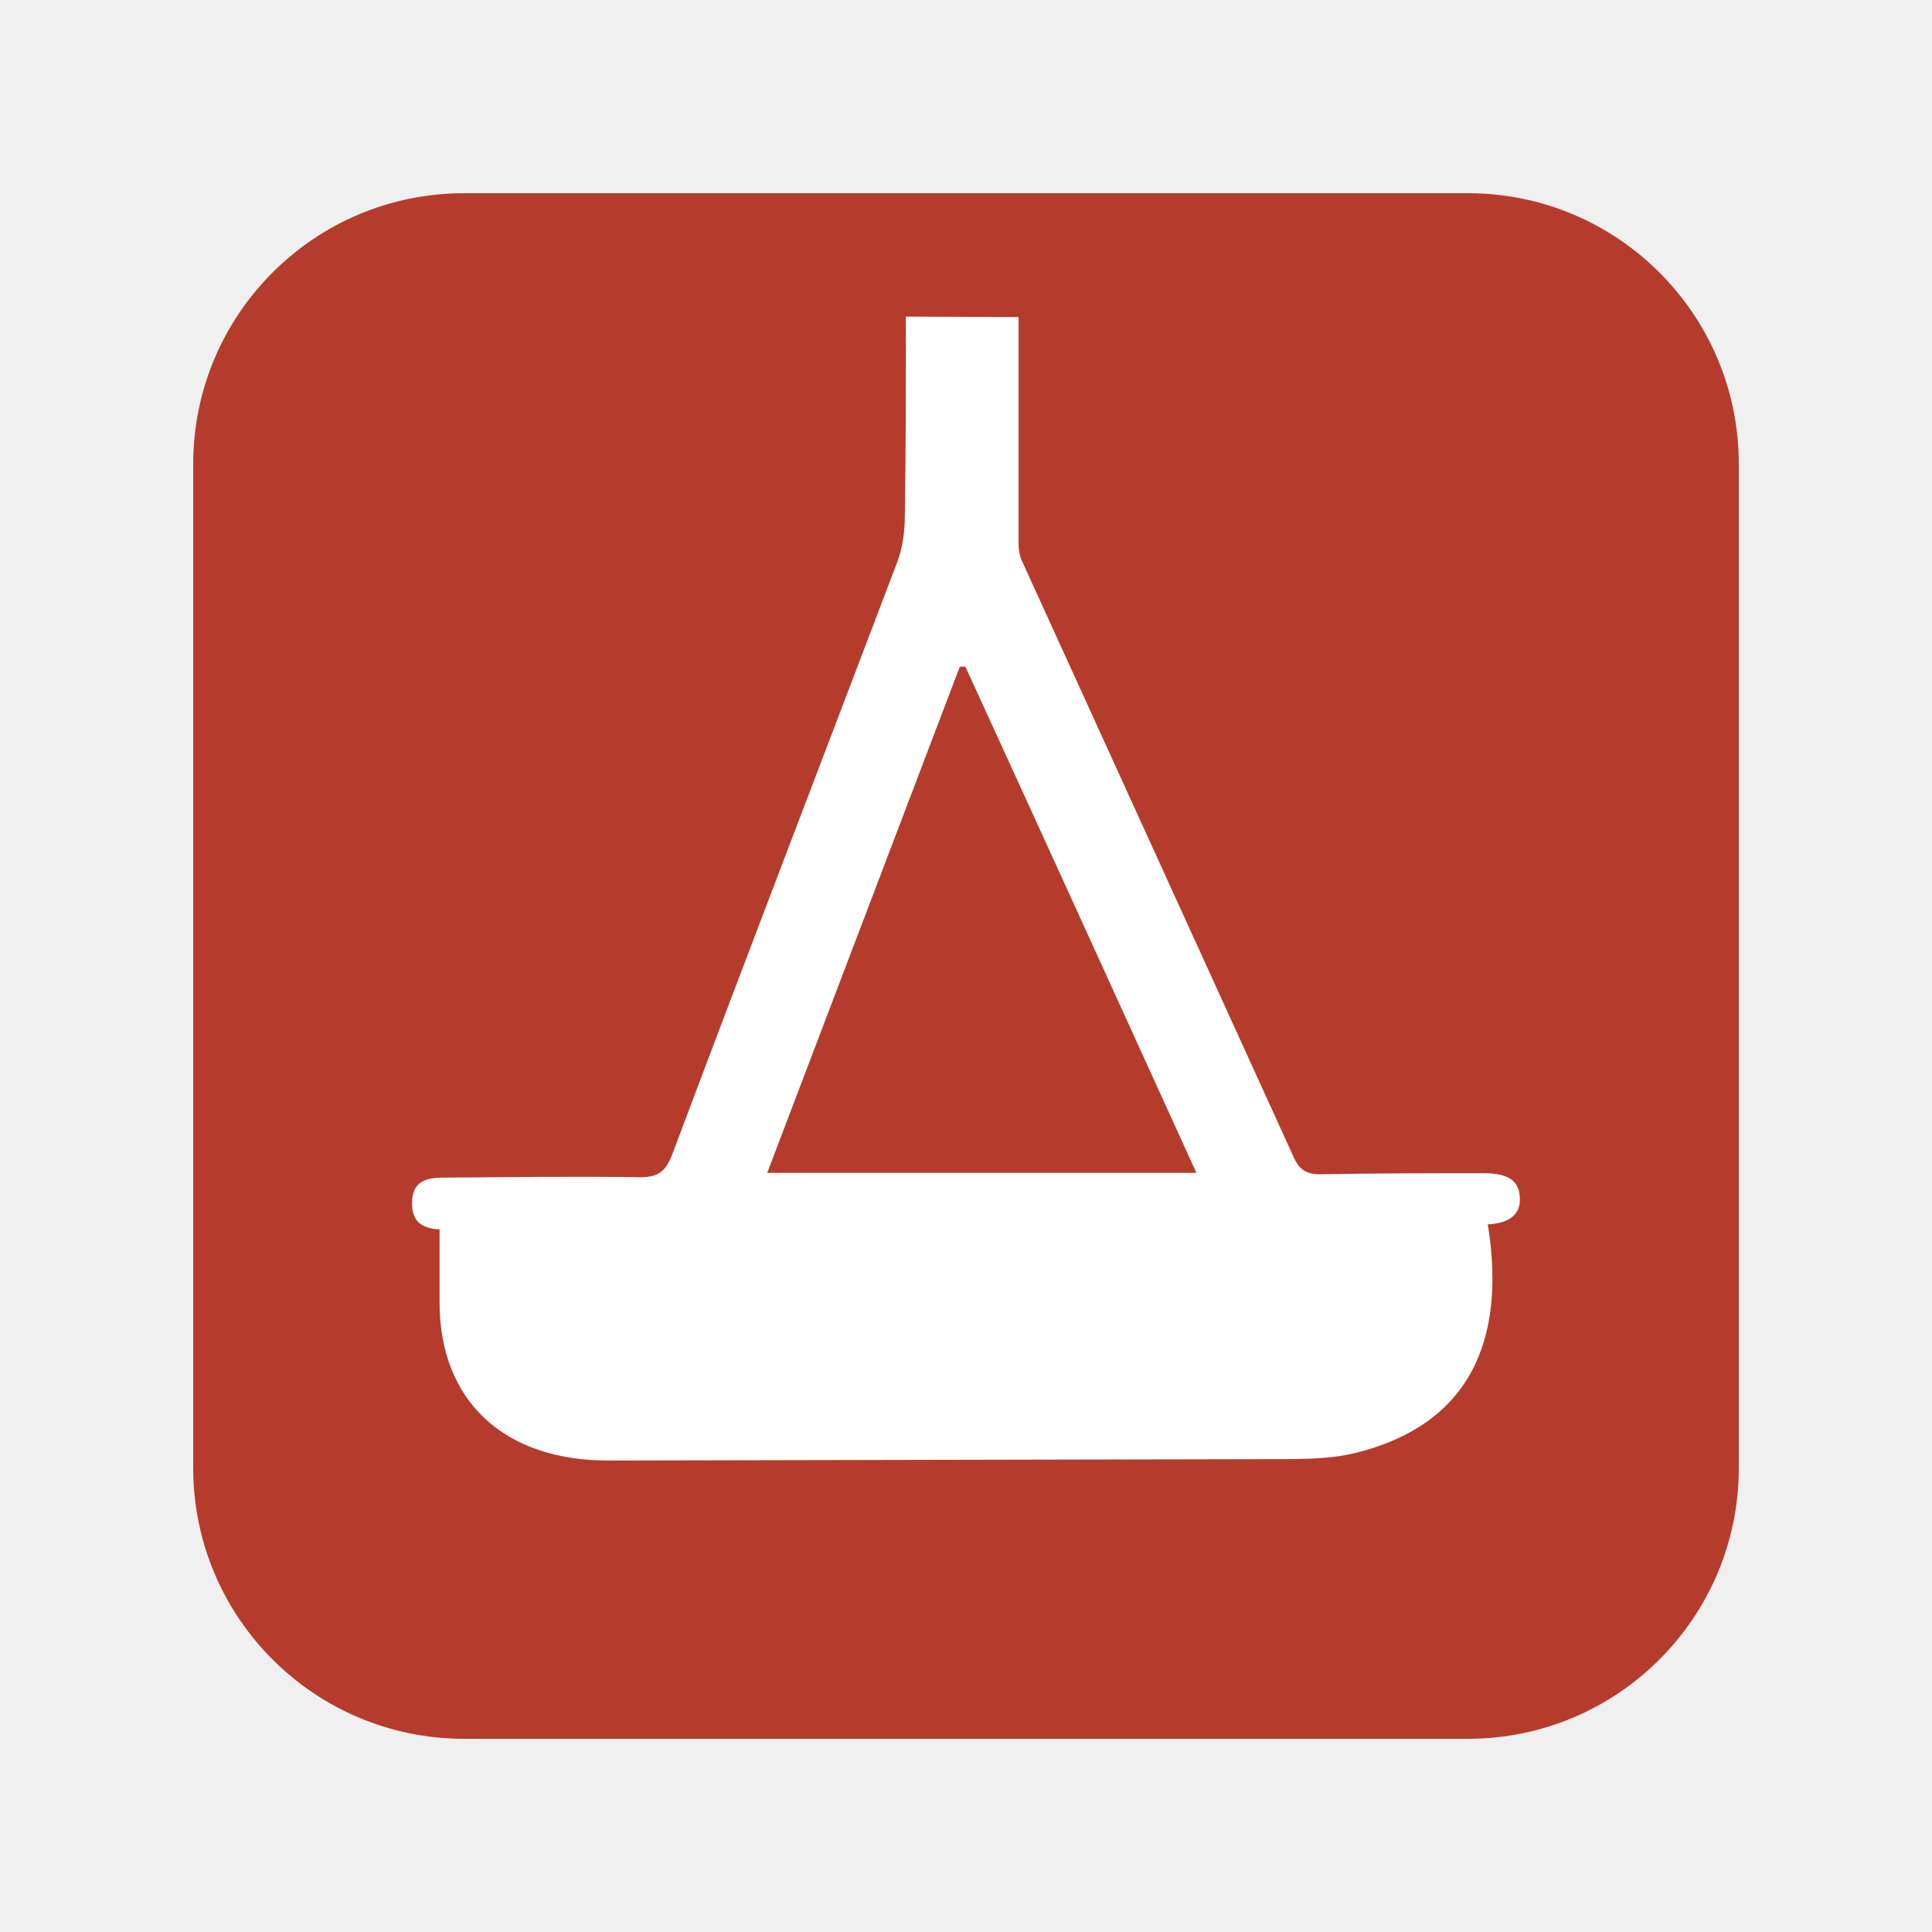
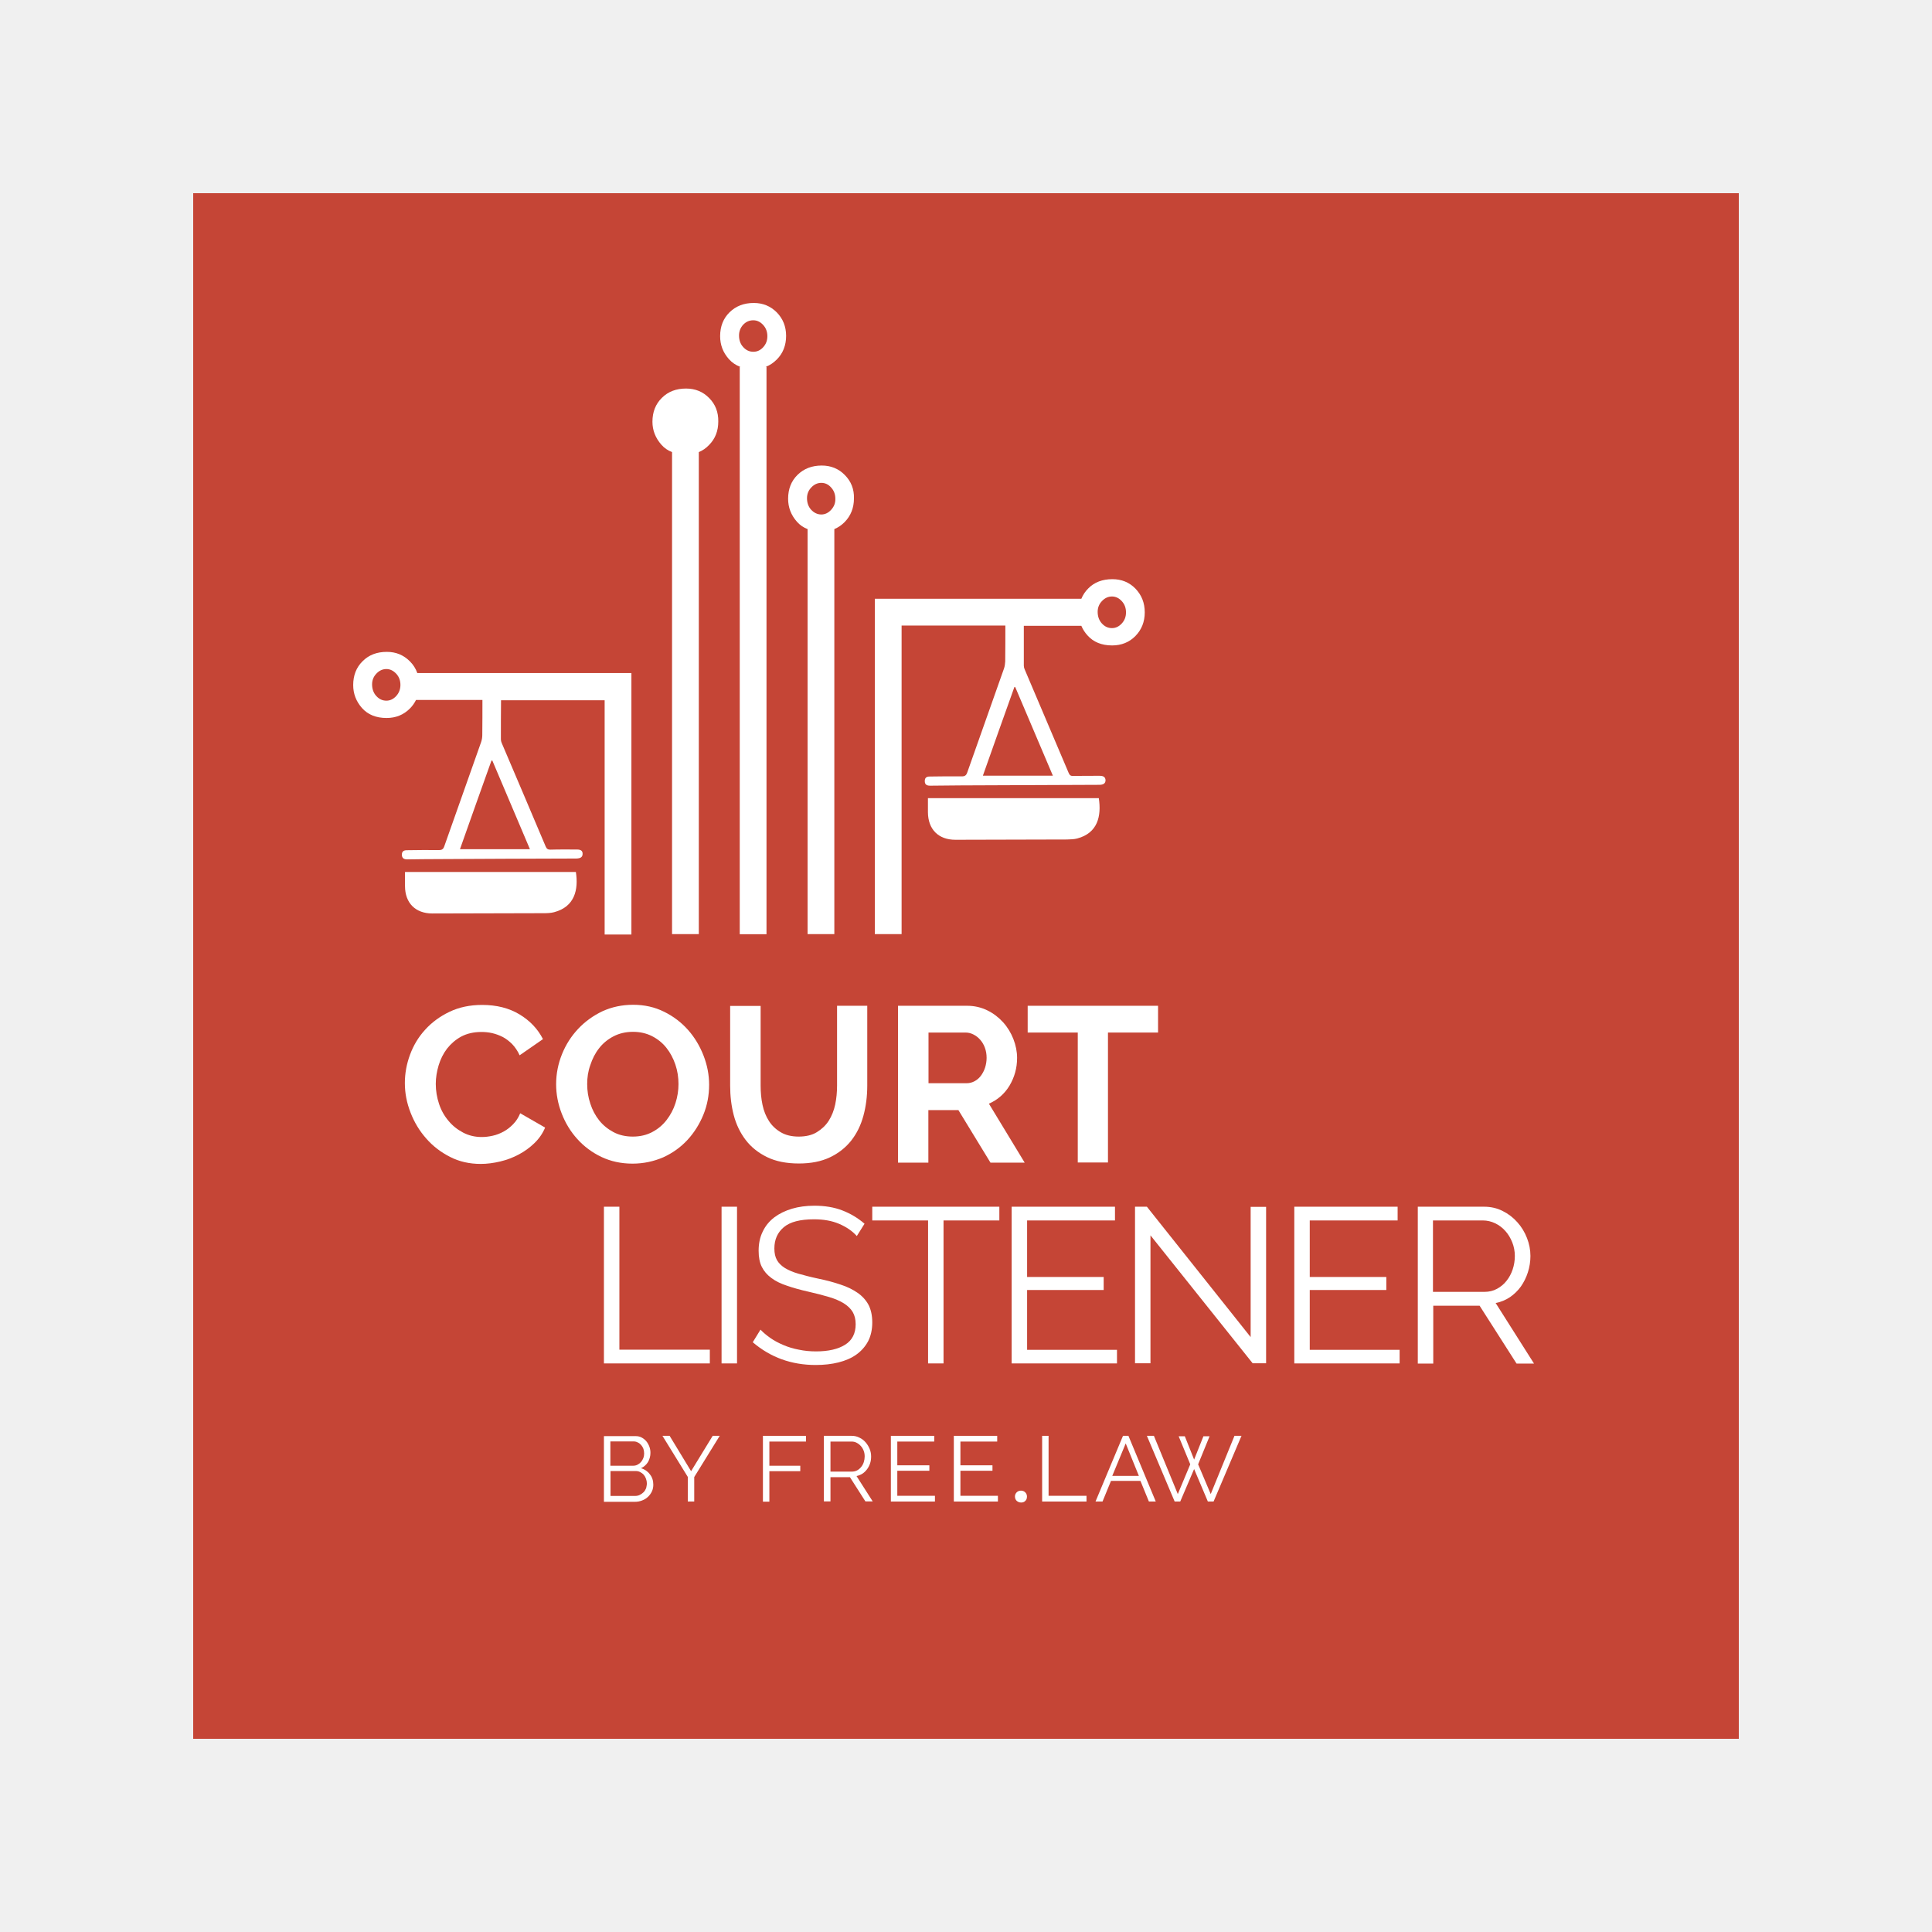
- <svg xmlns="http://www.w3.org/2000/svg" viewBox="0 0 192 192" width="192" height="192">
-   <g transform="translate(19.2 19.2) scale(0.8)">
-     <rect width="192" height="192" rx="33.648" ry="33.648" fill="#b53c2c" />
-     <path fill="#fff" d="svg1488" />
-     <path fill="#fff" d="M 160.767,127.892 H 30.604 v 10.007 c 0.052,12.107 7.959,19.532 20.93,19.532 28.338,-0.048 56.658,-0.128 85.047,-0.176 2.567,-0.048 5.271,-0.128 7.804,-0.77 15.624,-3.865 18.518,-15.892 16.4,-28.593 z" />
-     <path fill="#fff" d="m 88.53,15.326 c 0,8.483 0,16.966 -0.138,25.45 -0.052,1.62 -0.327,3.4 -0.879,4.907 -9.354,24.632 -18.794,49.183 -28.01,73.735 -0.827,2.165 -1.826,2.871 -4.152,2.822 -8.148,-0.128 -16.262,0 -24.393,0.048 -2.705,0 -3.773,0.994 -3.773,3.223 0,2.229 1.206,3.271 4.1,3.223 7.804,0 15.521,-0.176 23.29,-0.225 35.194,-0.128 70.353,-0.305 105.598,-0.401 3.187,0 4.72,-1.123 4.634,-3.271 -0.086,-2.165 -1.395,-3.095 -4.531,-3.095 -6.718,0 -13.385,0 -20.052,0.128 -1.929,0.048 -2.842,-0.529 -3.566,-2.229 -11.18,-24.552 -22.36,-49.055 -33.557,-73.623 -0.379,-0.77 -0.568,-1.572 -0.568,-2.389 V 15.39 Z M 124.637,121.695 H 71.304 C 79.263,100.767 87.256,79.776 95.232,58.816 h 0.689 c 9.543,20.815 19.035,41.646 28.699,62.878 h 0.033 z" />
+ <svg xmlns="http://www.w3.org/2000/svg" viewBox="0 0 108 108" width="512" height="512">
+   <g transform="translate(10.8 10.8) scale(0.8)">
+     <style type="text/css">.st0{display:none}.st1{display:inline}.st2{fill:#e0e1e2}.st3{fill:#c54536}.st4{fill:#fff}</style>
+     <rect width="108" height="108" fill="#c54536" />
+     <g id="Layer_2" class="st0">
+       <g class="st1">
+         <rect width="144" height="144" x="-18" y="-18" class="st2" />
+       </g>
+     </g>
+     <g id="Layer_3">
+       <g>
+         <g>
+           <g>
+             <path d="M14.79,62.18c0-0.67,0.12-1.33,0.36-1.98c0.24-0.65,0.59-1.24,1.06-1.75c0.46-0.51,1.03-0.93,1.7-1.25 c0.67-0.32,1.43-0.48,2.28-0.48c1.01,0,1.88,0.22,2.61,0.66c0.73,0.44,1.28,1.02,1.64,1.73l-1.63,1.13 c-0.14-0.31-0.32-0.57-0.52-0.78c-0.21-0.21-0.43-0.38-0.66-0.5c-0.24-0.12-0.48-0.21-0.74-0.27c-0.26-0.06-0.51-0.08-0.76-0.08 c-0.53,0-1,0.11-1.4,0.32c-0.4,0.22-0.72,0.5-0.99,0.84c-0.26,0.34-0.46,0.74-0.59,1.17c-0.13,0.44-0.2,0.87-0.2,1.3 c0,0.48,0.08,0.95,0.23,1.4c0.15,0.45,0.37,0.84,0.66,1.18c0.28,0.34,0.62,0.61,1.02,0.82c0.4,0.21,0.83,0.31,1.3,0.31 c0.25,0,0.5-0.03,0.77-0.09c0.27-0.06,0.52-0.16,0.76-0.29c0.24-0.13,0.47-0.31,0.67-0.52c0.21-0.21,0.37-0.47,0.49-0.76l1.74,1 c-0.17,0.41-0.42,0.77-0.75,1.09c-0.32,0.31-0.69,0.58-1.09,0.79c-0.41,0.22-0.84,0.38-1.3,0.49c-0.46,0.11-0.92,0.17-1.36,0.17 c-0.78,0-1.5-0.16-2.14-0.49c-0.65-0.33-1.21-0.76-1.67-1.29c-0.47-0.53-0.83-1.13-1.09-1.8 C14.92,63.56,14.79,62.88,14.79,62.18z" class="st4" />
+             <path d="M30.7,67.81c-0.8,0-1.53-0.16-2.18-0.47c-0.65-0.31-1.21-0.73-1.68-1.25c-0.47-0.52-0.83-1.11-1.09-1.78 c-0.26-0.67-0.39-1.35-0.39-2.05c0-0.73,0.14-1.43,0.41-2.1c0.27-0.67,0.65-1.26,1.13-1.77c0.48-0.51,1.05-0.92,1.7-1.23 c0.66-0.3,1.37-0.45,2.14-0.45c0.79,0,1.51,0.16,2.17,0.49c0.65,0.32,1.21,0.75,1.67,1.27c0.46,0.52,0.82,1.12,1.08,1.79 c0.26,0.67,0.39,1.35,0.39,2.04c0,0.73-0.13,1.43-0.4,2.09c-0.27,0.66-0.64,1.25-1.11,1.76c-0.47,0.51-1.04,0.92-1.7,1.22 C32.19,67.65,31.47,67.81,30.7,67.81z M27.53,62.25c0,0.47,0.07,0.93,0.22,1.37c0.14,0.44,0.35,0.83,0.62,1.17 c0.27,0.34,0.61,0.61,1,0.82c0.4,0.21,0.85,0.31,1.35,0.31c0.51,0,0.97-0.11,1.36-0.32c0.4-0.21,0.73-0.49,1-0.84 c0.27-0.35,0.48-0.74,0.62-1.18c0.14-0.44,0.21-0.88,0.21-1.33c0-0.47-0.07-0.93-0.22-1.37c-0.15-0.44-0.36-0.83-0.63-1.17 c-0.27-0.34-0.61-0.61-1-0.81c-0.4-0.2-0.84-0.3-1.33-0.3c-0.51,0-0.97,0.11-1.37,0.32c-0.4,0.21-0.74,0.49-1,0.83 c-0.27,0.34-0.47,0.74-0.61,1.17C27.59,61.36,27.53,61.8,27.53,62.25z" class="st4" />
+             <path d="M42.31,65.92c0.5,0,0.93-0.1,1.27-0.31c0.34-0.21,0.62-0.47,0.83-0.8c0.21-0.33,0.36-0.71,0.45-1.13 c0.09-0.43,0.13-0.87,0.13-1.32v-5.58h2.11v5.58c0,0.75-0.09,1.45-0.27,2.11c-0.18,0.66-0.46,1.23-0.85,1.73 c-0.39,0.49-0.88,0.88-1.49,1.17c-0.61,0.29-1.33,0.43-2.17,0.43c-0.87,0-1.62-0.15-2.23-0.45c-0.61-0.3-1.11-0.7-1.49-1.2 c-0.38-0.5-0.66-1.08-0.83-1.73c-0.17-0.66-0.25-1.34-0.25-2.05v-5.58h2.13v5.58c0,0.46,0.04,0.91,0.13,1.33 c0.09,0.43,0.24,0.8,0.45,1.13c0.21,0.33,0.49,0.59,0.83,0.79S41.82,65.92,42.31,65.92z" class="st4" />
+             <path d="M49.25,67.73V56.78h4.84c0.5,0,0.97,0.11,1.4,0.32c0.43,0.21,0.79,0.49,1.1,0.83 c0.31,0.34,0.55,0.74,0.72,1.17c0.17,0.44,0.26,0.88,0.26,1.32c0,0.71-0.18,1.35-0.53,1.94c-0.35,0.58-0.84,1-1.44,1.26 l2.5,4.12h-2.39l-2.24-3.67h-2.1v3.67H49.25z M51.38,62.19h2.67c0.2,0,0.38-0.05,0.55-0.14c0.17-0.09,0.32-0.22,0.44-0.38 c0.12-0.16,0.22-0.35,0.29-0.56c0.07-0.22,0.11-0.45,0.11-0.69c0-0.26-0.04-0.49-0.12-0.71c-0.08-0.22-0.19-0.4-0.33-0.56 c-0.14-0.16-0.3-0.28-0.48-0.37c-0.18-0.09-0.36-0.13-0.55-0.13h-2.58V62.19z" class="st4" />
+           </g>
+           <g>
+             <path d="M67.42,58.65h-3.5v9.08h-2.11v-9.08h-3.5v-1.87h9.11V58.65z" class="st4" />
+           </g>
+         </g>
+         <g>
+           <path d="M28.7,81.77V70.82h1.08v9.99h6.32v0.96H28.7z" class="st4" />
+           <path d="M36.92,81.77V70.82h1.08v10.95H36.92z" class="st4" />
+           <path d="M46.37,72.87c-0.31-0.35-0.72-0.63-1.23-0.85c-0.51-0.22-1.1-0.32-1.76-0.32c-0.97,0-1.67,0.18-2.11,0.55 c-0.44,0.37-0.66,0.86-0.66,1.49c0,0.33,0.06,0.6,0.18,0.81c0.12,0.21,0.3,0.39,0.55,0.55c0.25,0.15,0.56,0.29,0.95,0.4 c0.39,0.11,0.84,0.23,1.36,0.34c0.59,0.12,1.11,0.26,1.58,0.42c0.47,0.15,0.87,0.35,1.2,0.58c0.33,0.23,0.58,0.51,0.76,0.84 c0.17,0.33,0.26,0.74,0.26,1.23c0,0.5-0.1,0.94-0.29,1.31c-0.2,0.37-0.47,0.68-0.82,0.93c-0.35,0.25-0.77,0.43-1.25,0.55 c-0.48,0.12-1.01,0.18-1.59,0.18c-1.7,0-3.16-0.53-4.4-1.59l0.54-0.88c0.2,0.21,0.43,0.4,0.7,0.59c0.27,0.19,0.58,0.35,0.91,0.49 c0.33,0.14,0.69,0.25,1.07,0.32c0.38,0.08,0.78,0.12,1.2,0.12c0.87,0,1.55-0.16,2.04-0.47c0.49-0.31,0.73-0.79,0.73-1.43 c0-0.34-0.07-0.62-0.21-0.86c-0.14-0.23-0.35-0.43-0.62-0.6c-0.28-0.17-0.62-0.32-1.03-0.44c-0.41-0.12-0.89-0.25-1.43-0.37 c-0.58-0.13-1.08-0.27-1.51-0.42c-0.43-0.14-0.8-0.32-1.09-0.54c-0.3-0.22-0.52-0.48-0.67-0.78c-0.15-0.3-0.22-0.68-0.22-1.12 c0-0.5,0.09-0.95,0.29-1.35c0.19-0.4,0.46-0.72,0.81-0.99c0.35-0.26,0.76-0.46,1.23-0.6c0.47-0.14,1-0.21,1.57-0.21 c0.73,0,1.38,0.11,1.95,0.33c0.57,0.22,1.09,0.53,1.55,0.93L46.37,72.87z" class="st4" />
+           <path d="M56.33,71.78h-3.9v9.99h-1.08v-9.99h-3.9v-0.96h8.88V71.78z" class="st4" />
+           <path d="M64.55,80.81v0.96h-7.36V70.82h7.22v0.96h-6.14v3.95h5.35v0.91h-5.35v4.18H64.55z" class="st4" />
+           <path d="M66.89,72.82v8.94h-1.08V70.82h0.83l7.25,9.11v-9.1h1.08v10.93h-0.94L66.89,72.82z" class="st4" />
+           <path d="M84.3,80.81v0.96h-7.36V70.82h7.22v0.96h-6.14v3.95h5.35v0.91h-5.35v4.18H84.3z" class="st4" />
+           <path d="M85.57,81.77V70.82h4.63c0.47,0,0.91,0.1,1.3,0.3c0.4,0.2,0.74,0.46,1.03,0.79c0.29,0.32,0.51,0.69,0.67,1.1 c0.16,0.41,0.24,0.83,0.24,1.25c0,0.4-0.06,0.78-0.18,1.15c-0.12,0.37-0.28,0.69-0.49,0.99c-0.21,0.29-0.47,0.54-0.76,0.74 c-0.3,0.2-0.63,0.34-1,0.41l2.68,4.23h-1.22l-2.58-4.04h-3.24v4.04H85.57z M86.65,76.77h3.58c0.32,0,0.61-0.07,0.87-0.21 c0.26-0.14,0.49-0.33,0.67-0.56c0.19-0.24,0.33-0.5,0.43-0.8c0.1-0.3,0.15-0.61,0.15-0.94c0-0.33-0.06-0.65-0.18-0.95 c-0.12-0.3-0.28-0.57-0.48-0.79c-0.2-0.23-0.44-0.41-0.71-0.54c-0.27-0.13-0.56-0.2-0.86-0.2h-3.49V76.77z" class="st4" />
+         </g>
+       </g>
+       <g>
+         <g>
+           <path d="M32.15,90.24c0,0.17-0.03,0.33-0.1,0.48c-0.07,0.14-0.16,0.27-0.28,0.38c-0.12,0.11-0.25,0.19-0.41,0.25 c-0.16,0.06-0.32,0.09-0.5,0.09H28.7v-4.59h2.21c0.16,0,0.3,0.03,0.43,0.1c0.13,0.07,0.24,0.16,0.33,0.27 c0.09,0.11,0.16,0.24,0.21,0.38c0.05,0.14,0.07,0.28,0.07,0.42c0,0.23-0.06,0.45-0.17,0.64c-0.12,0.19-0.28,0.34-0.49,0.43 c0.26,0.08,0.47,0.22,0.62,0.43C32.07,89.71,32.15,89.96,32.15,90.24z M29.15,87.23v1.69h1.58c0.11,0,0.22-0.02,0.31-0.07 c0.1-0.05,0.18-0.11,0.25-0.19c0.07-0.08,0.12-0.17,0.16-0.27c0.04-0.1,0.06-0.21,0.06-0.32c0-0.12-0.02-0.23-0.05-0.33 c-0.04-0.1-0.09-0.19-0.16-0.27c-0.07-0.08-0.15-0.14-0.24-0.18c-0.09-0.05-0.19-0.07-0.3-0.07H29.15z M31.7,90.16 c0-0.11-0.02-0.22-0.06-0.33c-0.04-0.11-0.09-0.2-0.16-0.28c-0.07-0.08-0.16-0.14-0.25-0.19c-0.1-0.05-0.2-0.07-0.31-0.07h-1.76 v1.74h1.71c0.12,0,0.23-0.02,0.33-0.07c0.1-0.05,0.19-0.11,0.27-0.19c0.08-0.08,0.13-0.17,0.18-0.28 C31.67,90.38,31.7,90.27,31.7,90.16z" class="st4" />
+           <path d="M33.29,86.83l1.5,2.47l1.51-2.47h0.49l-1.78,2.88v1.71h-0.45V89.7l-1.77-2.87H33.29z" class="st4" />
+         </g>
+         <g>
+           <path d="M39.81,91.42v-4.59h3.01v0.4h-2.56v1.69h2.16v0.38h-2.16v2.13H39.81z" class="st4" />
+           <path d="M44.07,91.42v-4.59h1.94c0.2,0,0.38,0.04,0.55,0.13c0.17,0.08,0.31,0.19,0.43,0.33 c0.12,0.14,0.21,0.29,0.28,0.46c0.07,0.17,0.1,0.35,0.1,0.52c0,0.17-0.02,0.33-0.07,0.48c-0.05,0.15-0.12,0.29-0.21,0.41 c-0.09,0.12-0.2,0.23-0.32,0.31c-0.13,0.08-0.27,0.14-0.42,0.17l1.13,1.77h-0.51l-1.08-1.69h-1.36v1.69H44.07z M44.53,89.33h1.5 c0.13,0,0.26-0.03,0.37-0.09c0.11-0.06,0.2-0.14,0.28-0.24c0.08-0.1,0.14-0.21,0.18-0.34c0.04-0.13,0.06-0.26,0.06-0.39 c0-0.14-0.02-0.27-0.07-0.4c-0.05-0.13-0.12-0.24-0.2-0.33c-0.08-0.09-0.18-0.17-0.3-0.23c-0.11-0.06-0.23-0.08-0.36-0.08h-1.46 V89.33z" class="st4" />
+           <path d="M51.83,91.02v0.4h-3.08v-4.59h3.03v0.4H49.2v1.66h2.24v0.38H49.2v1.75H51.83z" class="st4" />
+           <path d="M56.23,91.02v0.4h-3.08v-4.59h3.03v0.4h-2.57v1.66h2.24v0.38h-2.24v1.75H56.23z" class="st4" />
+         </g>
+         <g>
+           <path d="M57.85,91.49c-0.12,0-0.21-0.04-0.3-0.11c-0.08-0.07-0.13-0.18-0.13-0.31c0-0.11,0.04-0.21,0.12-0.29 c0.08-0.08,0.18-0.12,0.3-0.12c0.12,0,0.22,0.04,0.3,0.12c0.08,0.08,0.12,0.18,0.12,0.29c0,0.13-0.04,0.24-0.12,0.31 C58.06,91.46,57.97,91.49,57.85,91.49z" class="st4" />
+         </g>
+         <g>
+           <path d="M59.32,91.42v-4.59h0.45v4.19h2.65v0.4H59.32z" class="st4" />
+           <path d="M64.97,86.83h0.38l1.91,4.59h-0.48l-0.59-1.44h-2.06l-0.59,1.44h-0.49L64.97,86.83z M66.08,89.63l-0.92-2.27 l-0.94,2.27H66.08z" class="st4" />
+         </g>
+         <g>
+           <path d="M68.86,86.86h0.43l0.65,1.63l0.65-1.63h0.43l-0.8,1.96l0.88,2.08l1.66-4.07h0.49l-1.95,4.59h-0.4l-0.96-2.27 l-0.97,2.27h-0.39l-1.94-4.59h0.49l1.67,4.07l0.87-2.08L68.86,86.86z" class="st4" />
+         </g>
+       </g>
+     </g>
+     <g id="Layer_4">
+       <g>
+         <path d="M63.28,42.27H51.34v0.99c0.01,1.19,0.73,1.92,1.92,1.92c2.6-0.01,5.2-0.01,7.8-0.02 c0.24-0.01,0.48-0.01,0.71-0.07C63.21,44.71,63.47,43.52,63.28,42.27z" class="st4" />
+         <path d="M65.84,27.63c-0.43-0.44-0.97-0.66-1.61-0.66c-0.69,0-1.26,0.21-1.69,0.65c-0.21,0.21-0.37,0.45-0.48,0.72 H47.63v23.43h1.87V30.21h7.25c0,0.84,0,1.67-0.01,2.51c-0.01,0.16-0.03,0.33-0.08,0.48c-0.86,2.43-1.72,4.85-2.57,7.27 c-0.07,0.21-0.17,0.28-0.38,0.28c-0.75-0.01-1.49,0-2.24,0.01c-0.25,0-0.35,0.1-0.35,0.32c0,0.22,0.11,0.32,0.37,0.32 c0.71,0,1.42-0.02,2.14-0.02c3.23-0.01,6.45-0.03,9.69-0.04c0.29,0,0.43-0.11,0.43-0.32c-0.01-0.21-0.13-0.31-0.41-0.31 c-0.62,0-1.23,0-1.84,0.01c-0.18,0.01-0.26-0.05-0.33-0.22c-1.03-2.42-2.05-4.83-3.08-7.25c-0.03-0.07-0.05-0.16-0.05-0.24v-2.78 h4.02c0.1,0.24,0.24,0.46,0.43,0.67c0.41,0.46,0.98,0.7,1.72,0.7c0.65,0,1.2-0.22,1.63-0.66c0.43-0.44,0.65-0.99,0.65-1.65 C66.49,28.62,66.27,28.08,65.84,27.63z M60.07,40.7h-4.89c0.73-2.06,1.46-4.13,2.2-6.19h0.06C58.31,36.55,59.18,38.6,60.07,40.7z M64.89,30.06c-0.2,0.22-0.43,0.33-0.69,0.33c-0.28,0-0.51-0.11-0.71-0.33c-0.2-0.22-0.29-0.5-0.29-0.81c0-0.29,0.1-0.54,0.3-0.75 c0.2-0.21,0.43-0.32,0.7-0.32c0.27,0,0.5,0.12,0.69,0.33c0.2,0.22,0.29,0.48,0.29,0.78C65.18,29.59,65.09,29.84,64.89,30.06z" class="st4" />
+         <path d="M26.74,47.43H14.8c0,0.36-0.01,0.67,0,0.98c0,1.19,0.73,1.92,1.91,1.92c2.6-0.01,5.2-0.01,7.8-0.02 c0.24,0,0.48-0.01,0.71-0.07C26.66,49.86,26.93,48.67,26.74,47.43z" class="st4" />
+         <path d="M15.66,33.53c-0.11-0.31-0.28-0.58-0.52-0.82c-0.44-0.44-0.97-0.66-1.61-0.66c-0.69,0-1.25,0.21-1.69,0.65 c-0.44,0.43-0.66,0.99-0.66,1.67c0,0.6,0.2,1.13,0.61,1.6c0.41,0.46,0.98,0.7,1.72,0.7c0.65,0,1.19-0.22,1.63-0.66 c0.18-0.18,0.32-0.38,0.43-0.6h4.64c0,0.82,0,1.64-0.01,2.46c0,0.16-0.03,0.33-0.08,0.48c-0.85,2.43-1.72,4.84-2.57,7.27 c-0.07,0.21-0.16,0.28-0.38,0.28c-0.74-0.01-1.49,0-2.24,0.01c-0.24,0-0.35,0.1-0.35,0.32c0.01,0.22,0.12,0.32,0.38,0.32 c0.71-0.01,1.42-0.02,2.13-0.02c3.23-0.02,6.46-0.03,9.69-0.04c0.3-0.01,0.43-0.11,0.43-0.33c0-0.21-0.12-0.3-0.41-0.3 c-0.61,0-1.23-0.01-1.84,0.01c-0.17,0-0.26-0.05-0.33-0.22c-1.02-2.42-2.05-4.83-3.08-7.25c-0.03-0.07-0.05-0.16-0.05-0.24 c0-0.9,0-1.82,0.01-2.73h7.24v16.37l1.87,0V33.53H15.66z M14.19,35.13c-0.2,0.22-0.43,0.33-0.69,0.33c-0.28,0-0.51-0.11-0.71-0.33 c-0.2-0.22-0.29-0.5-0.29-0.81c0-0.29,0.1-0.54,0.3-0.75c0.2-0.21,0.43-0.32,0.7-0.32c0.27,0,0.49,0.12,0.69,0.33 c0.2,0.22,0.29,0.48,0.29,0.78C14.48,34.66,14.38,34.92,14.19,35.13z M23.53,45.84h-4.89c0.73-2.06,1.46-4.13,2.2-6.19 c0.02,0,0.04,0,0.06-0.01C21.77,41.69,22.64,43.75,23.53,45.84z" class="st4" />
+         <path d="M36.05,14.31c-0.43-0.44-0.97-0.66-1.61-0.66c-0.69,0-1.25,0.21-1.69,0.65c-0.44,0.43-0.66,0.99-0.66,1.67 c0,0.6,0.21,1.13,0.62,1.6c0.21,0.24,0.46,0.41,0.75,0.52v33.68h1.87V18.09c0.27-0.11,0.5-0.27,0.71-0.49 c0.44-0.44,0.65-0.99,0.65-1.65C36.7,15.3,36.49,14.75,36.05,14.31z" class="st4" />
+         <path d="M41.43,9.97c0-0.65-0.22-1.2-0.65-1.64c-0.44-0.44-0.97-0.66-1.61-0.66c-0.69,0-1.25,0.22-1.69,0.65 c-0.44,0.43-0.66,0.99-0.66,1.67c0,0.61,0.2,1.14,0.61,1.6c0.22,0.25,0.49,0.43,0.81,0.55h-0.05v39.64h1.87V12.13H40 c0.29-0.1,0.55-0.28,0.78-0.51C41.21,11.19,41.43,10.63,41.43,9.97z M39.83,10.76c-0.2,0.22-0.43,0.32-0.69,0.32 c-0.28,0-0.51-0.11-0.71-0.33c-0.2-0.22-0.29-0.49-0.29-0.81c0-0.29,0.1-0.54,0.29-0.75c0.2-0.21,0.43-0.31,0.71-0.31 c0.26,0,0.49,0.11,0.69,0.33c0.2,0.22,0.29,0.48,0.29,0.78C40.12,10.29,40.03,10.54,39.83,10.76z" class="st4" />
+         <path d="M45.53,19.69c-0.43-0.44-0.97-0.66-1.61-0.66c-0.69,0-1.25,0.22-1.69,0.65c-0.44,0.43-0.66,0.99-0.66,1.67 c0,0.6,0.2,1.13,0.61,1.6c0.21,0.24,0.46,0.41,0.75,0.52v28.3h1.87v-28.3c0.27-0.11,0.51-0.28,0.72-0.49 c0.43-0.44,0.65-0.99,0.65-1.65C46.19,20.68,45.97,20.13,45.53,19.69z M44.58,22.12c-0.2,0.22-0.43,0.33-0.69,0.33 c-0.28,0-0.51-0.12-0.71-0.33c-0.2-0.22-0.29-0.5-0.29-0.81c0-0.29,0.1-0.54,0.3-0.75c0.2-0.21,0.43-0.32,0.7-0.32 c0.27,0,0.5,0.11,0.69,0.33c0.2,0.22,0.29,0.48,0.29,0.78C44.88,21.65,44.78,21.9,44.58,22.12z" class="st4" />
+       </g>
+     </g>
  </g>
</svg>
